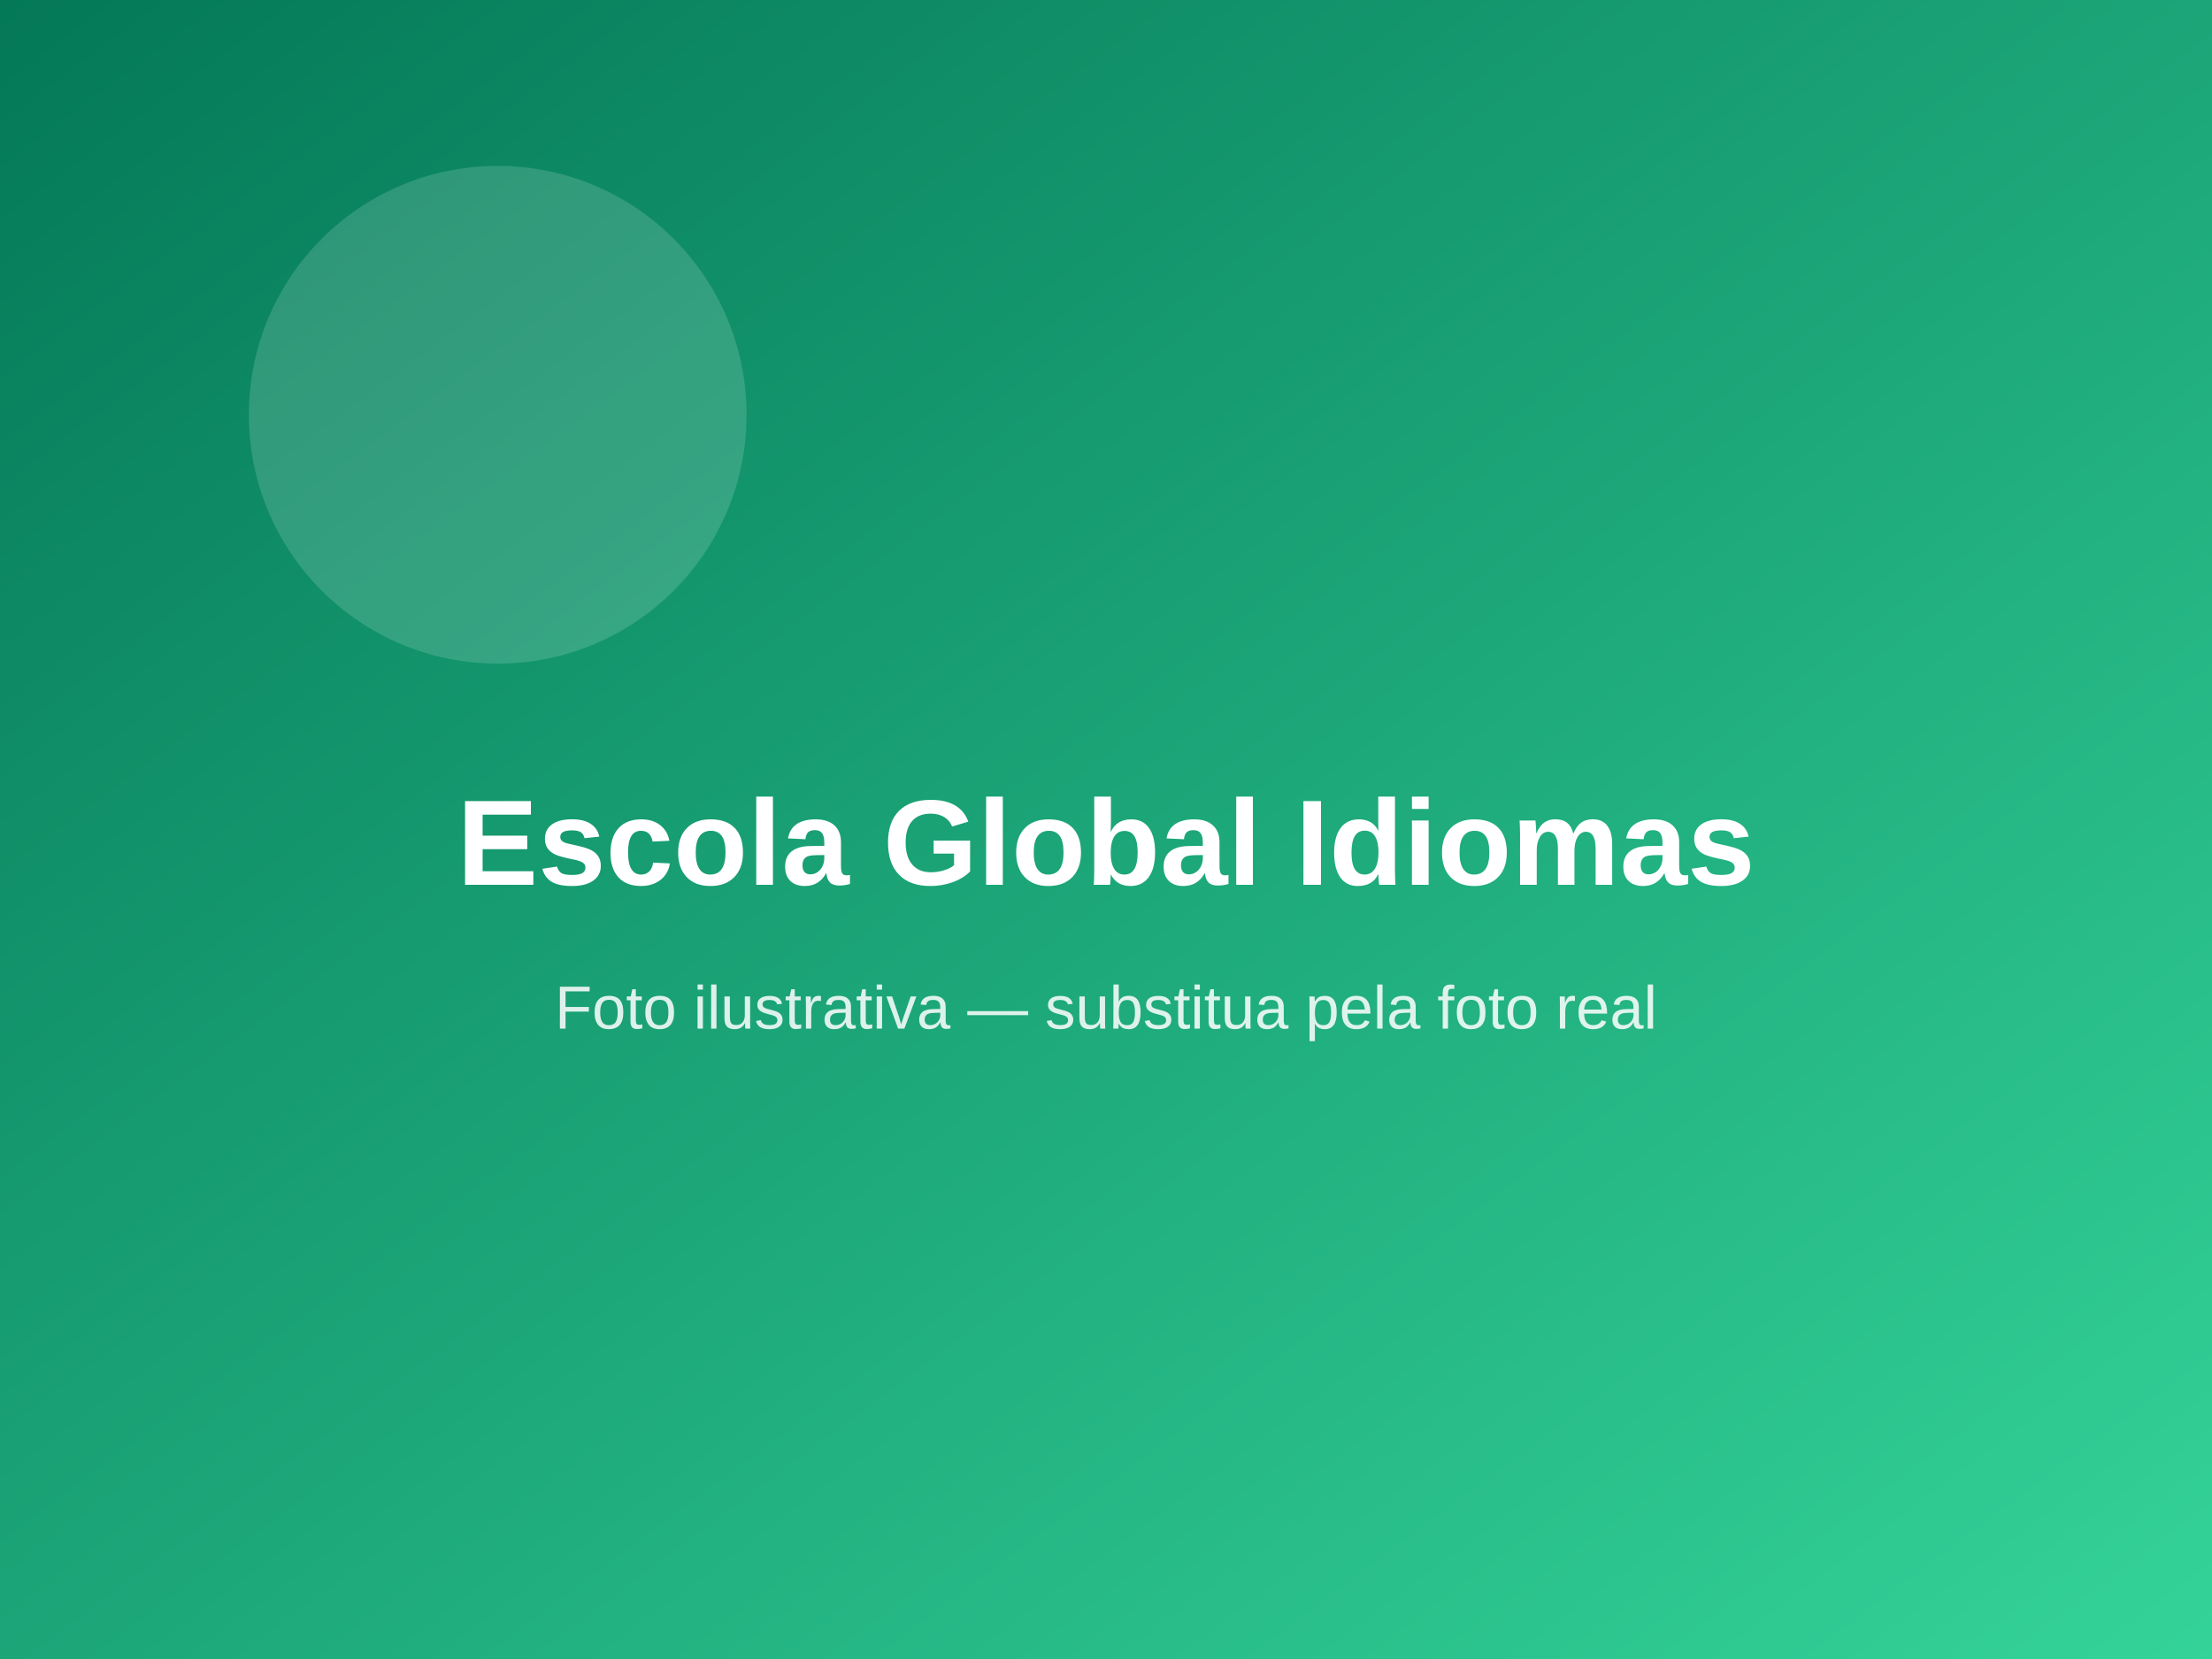
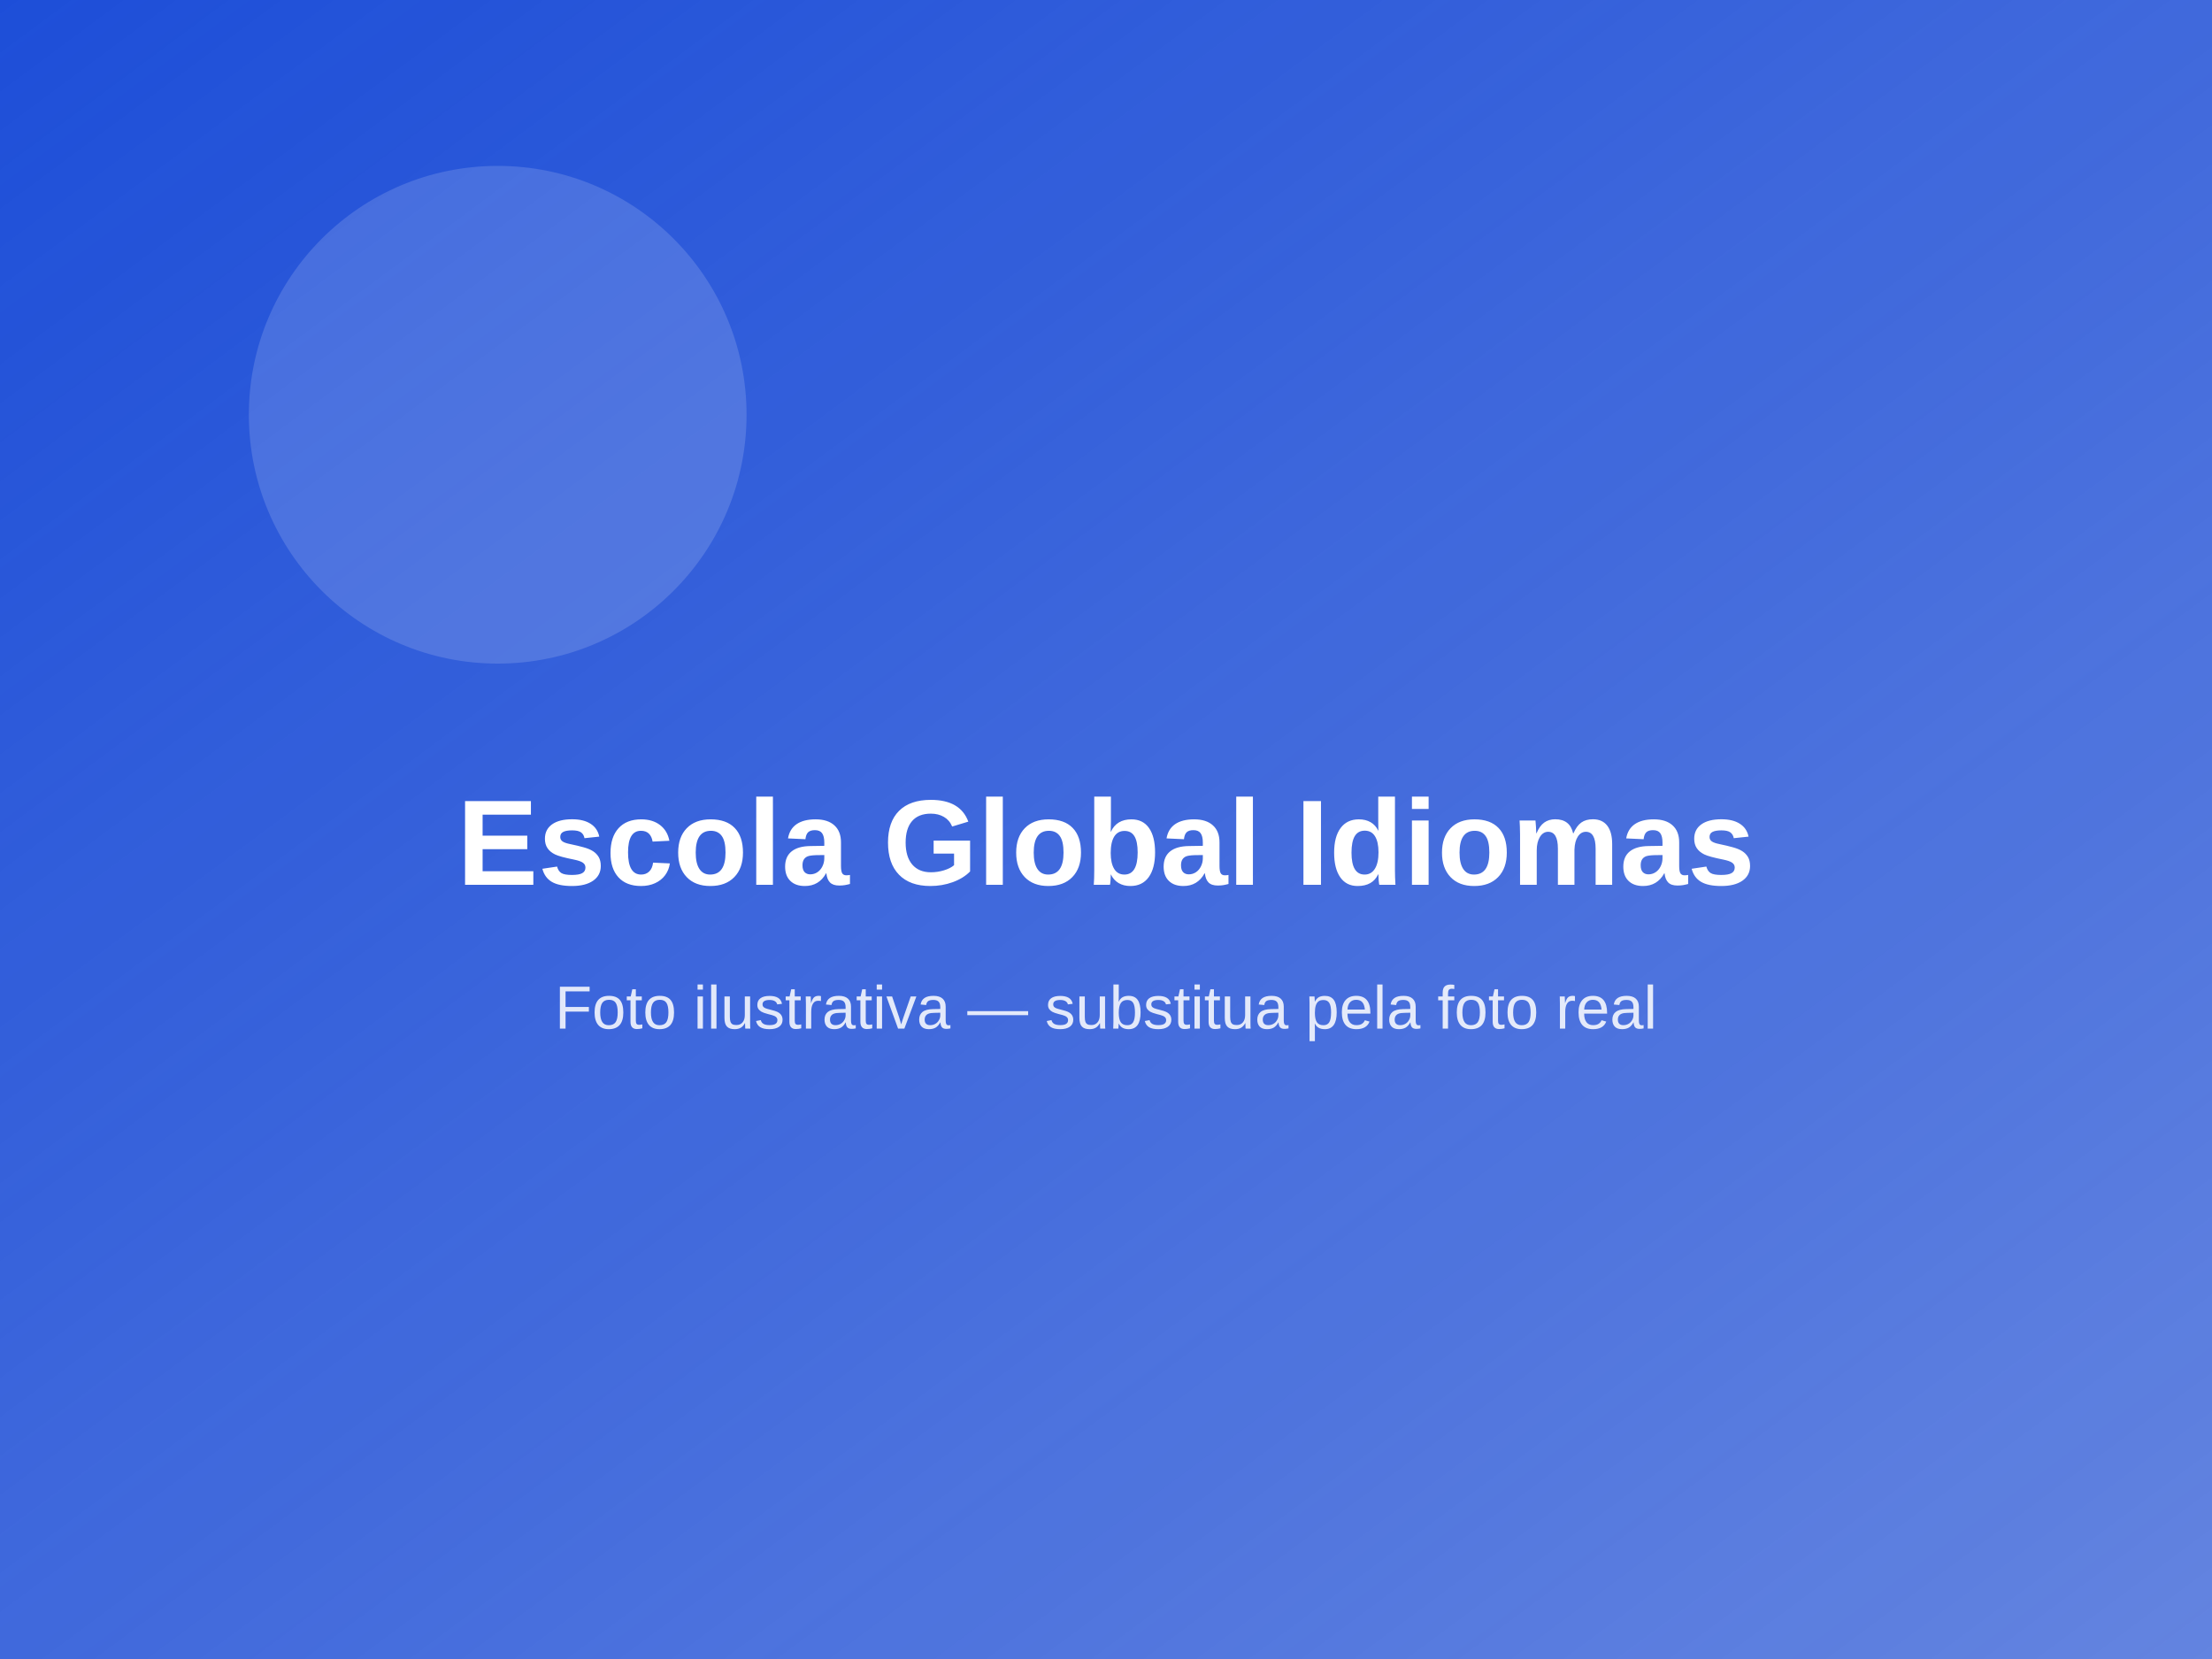
<svg xmlns="http://www.w3.org/2000/svg" viewBox="0 0 800 600" role="img" aria-label="Imagem ilustrativa de Escola Global Idiomas">
  <defs>
    <linearGradient id="g" x1="0" y1="0" x2="1" y2="1">
-       <stop offset="0" stop-color="#047857" />
-       <stop offset="1" stop-color="#34d399" />
+       <stop offset="0" stop-color="#1d4ed8" />
+       <stop offset="1" stop-color="#1d4ed8aa" />
    </linearGradient>
  </defs>
  <rect width="800" height="600" fill="url(#g)" />
  <circle cx="180" cy="150" r="90" fill="#fff" opacity=".15" />
  <text x="400" y="320" font-family="Arial,Helvetica,sans-serif" font-size="44" font-weight="700" text-anchor="middle" fill="#fff">Escola Global Idiomas</text>
  <text x="400" y="372" font-family="Arial,Helvetica,sans-serif" font-size="22" text-anchor="middle" fill="#fff" opacity=".85">Foto ilustrativa — substitua pela foto real</text>
</svg>
